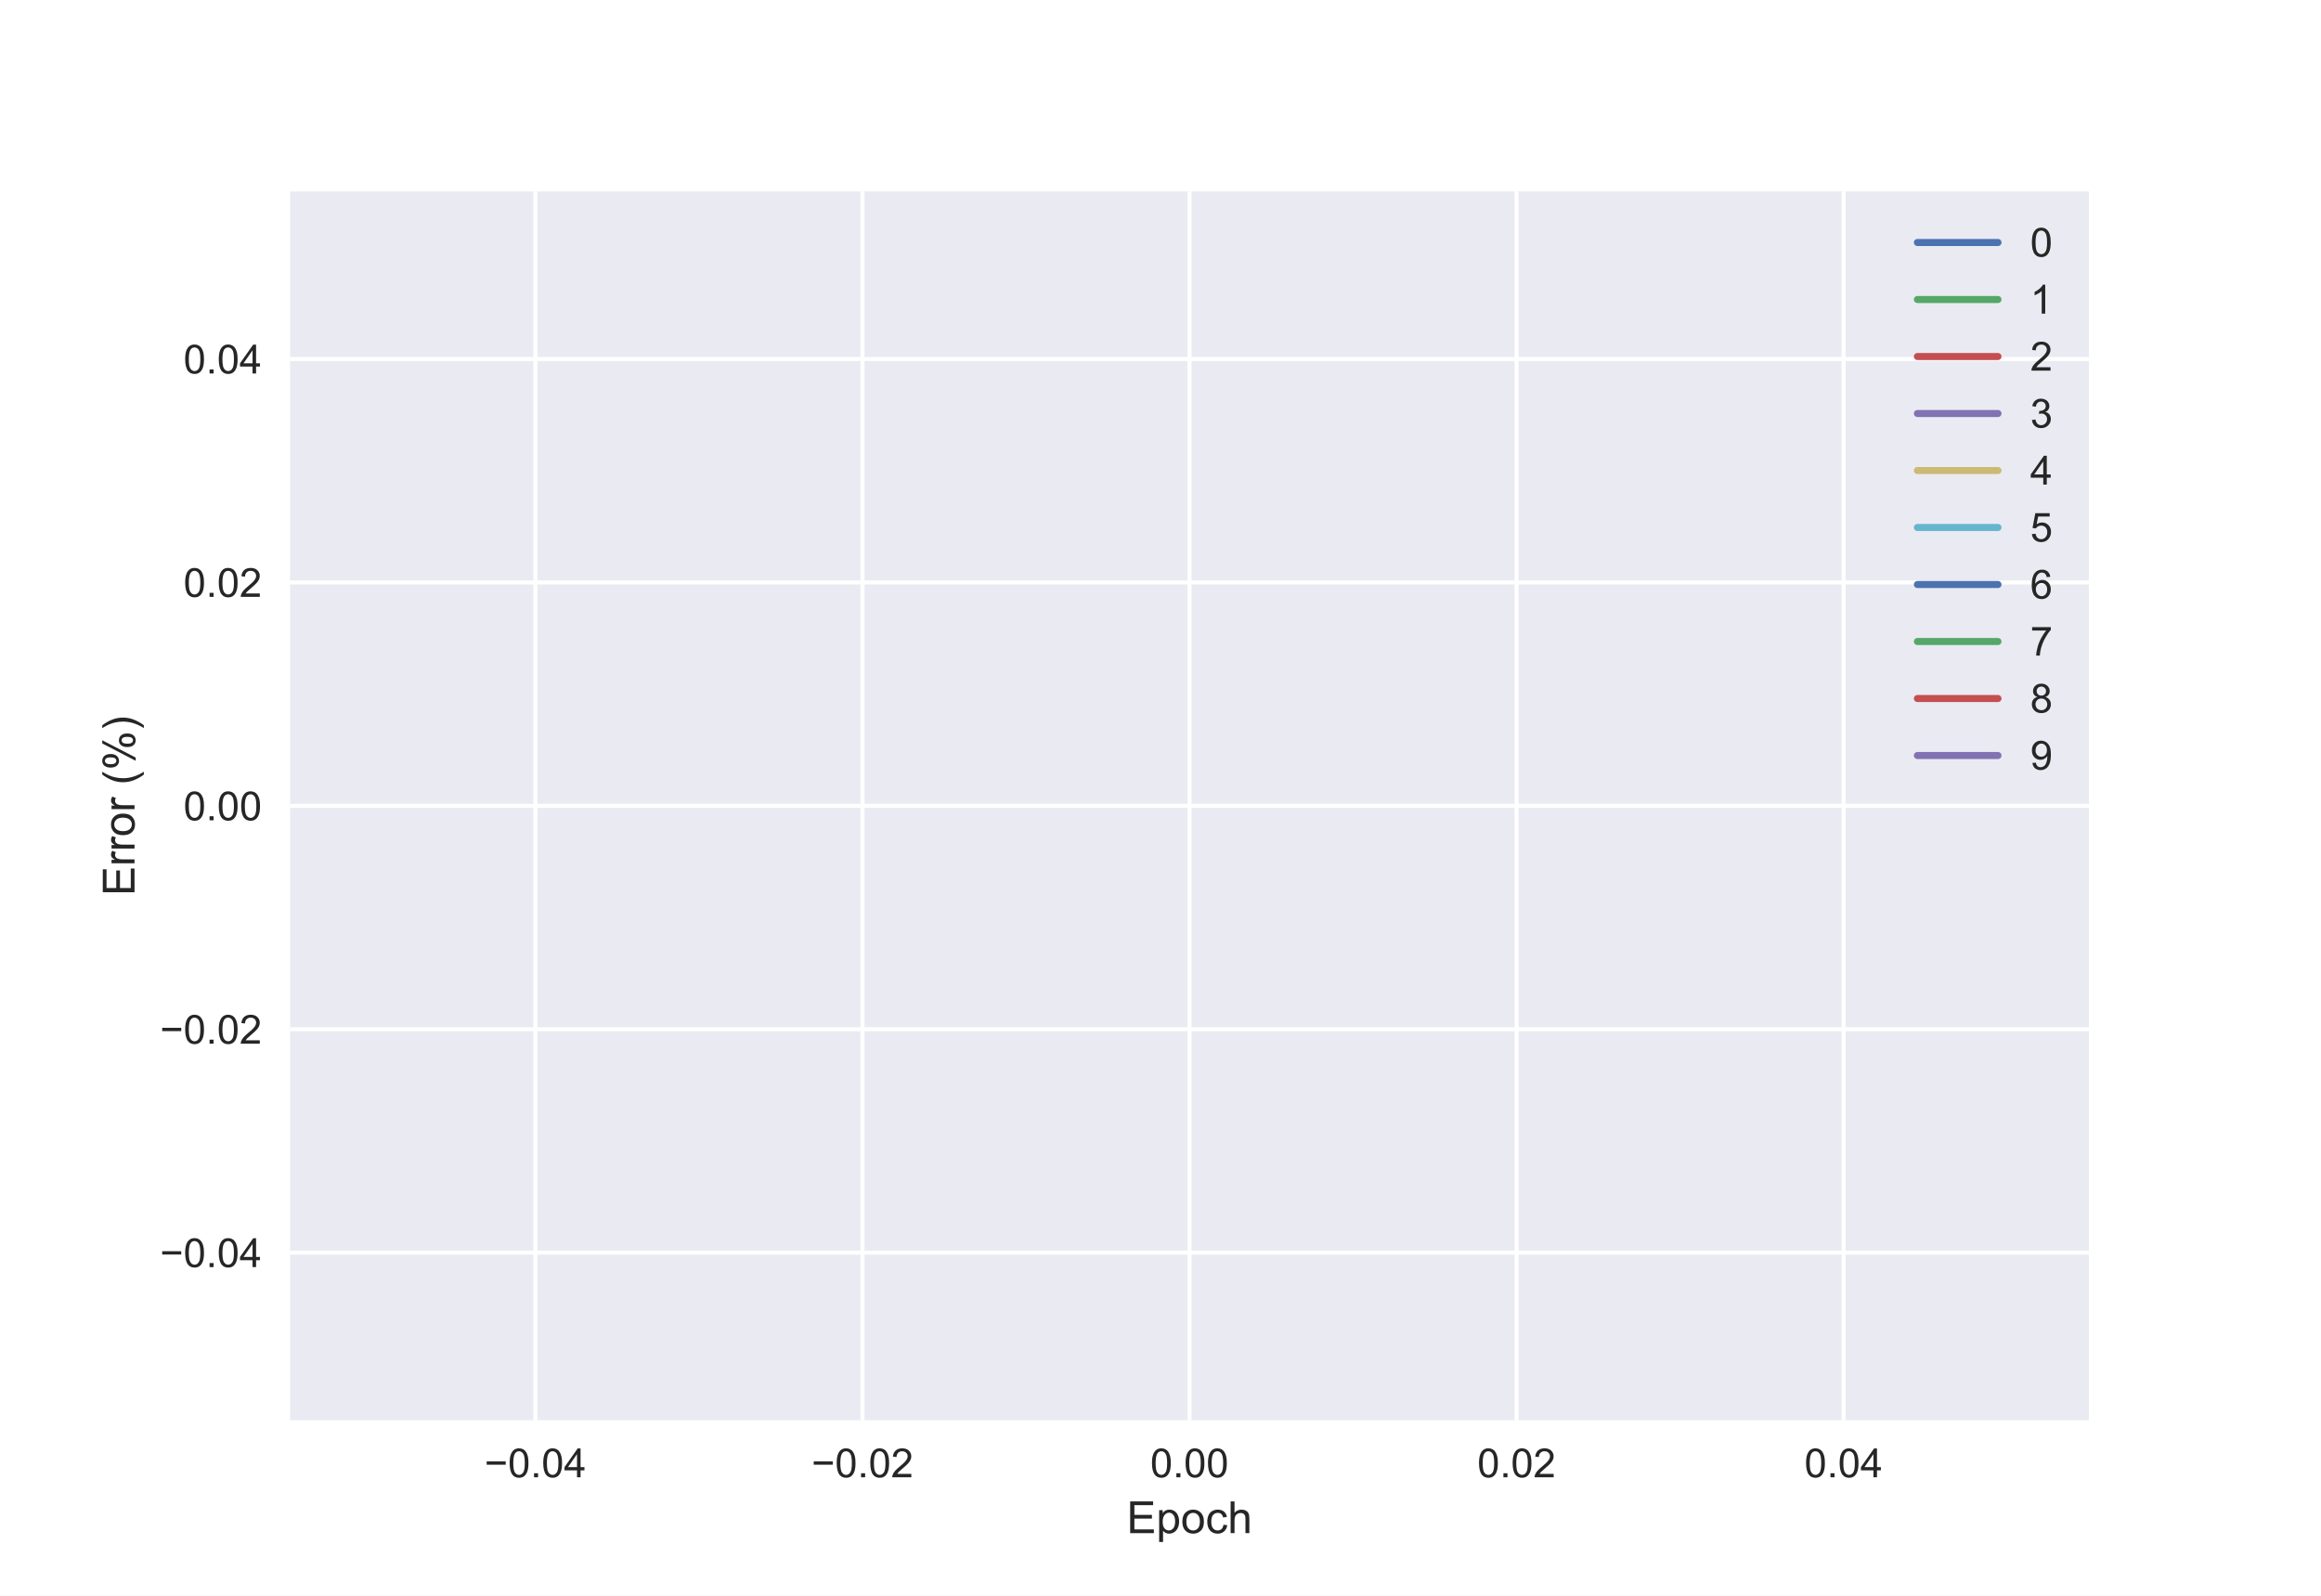
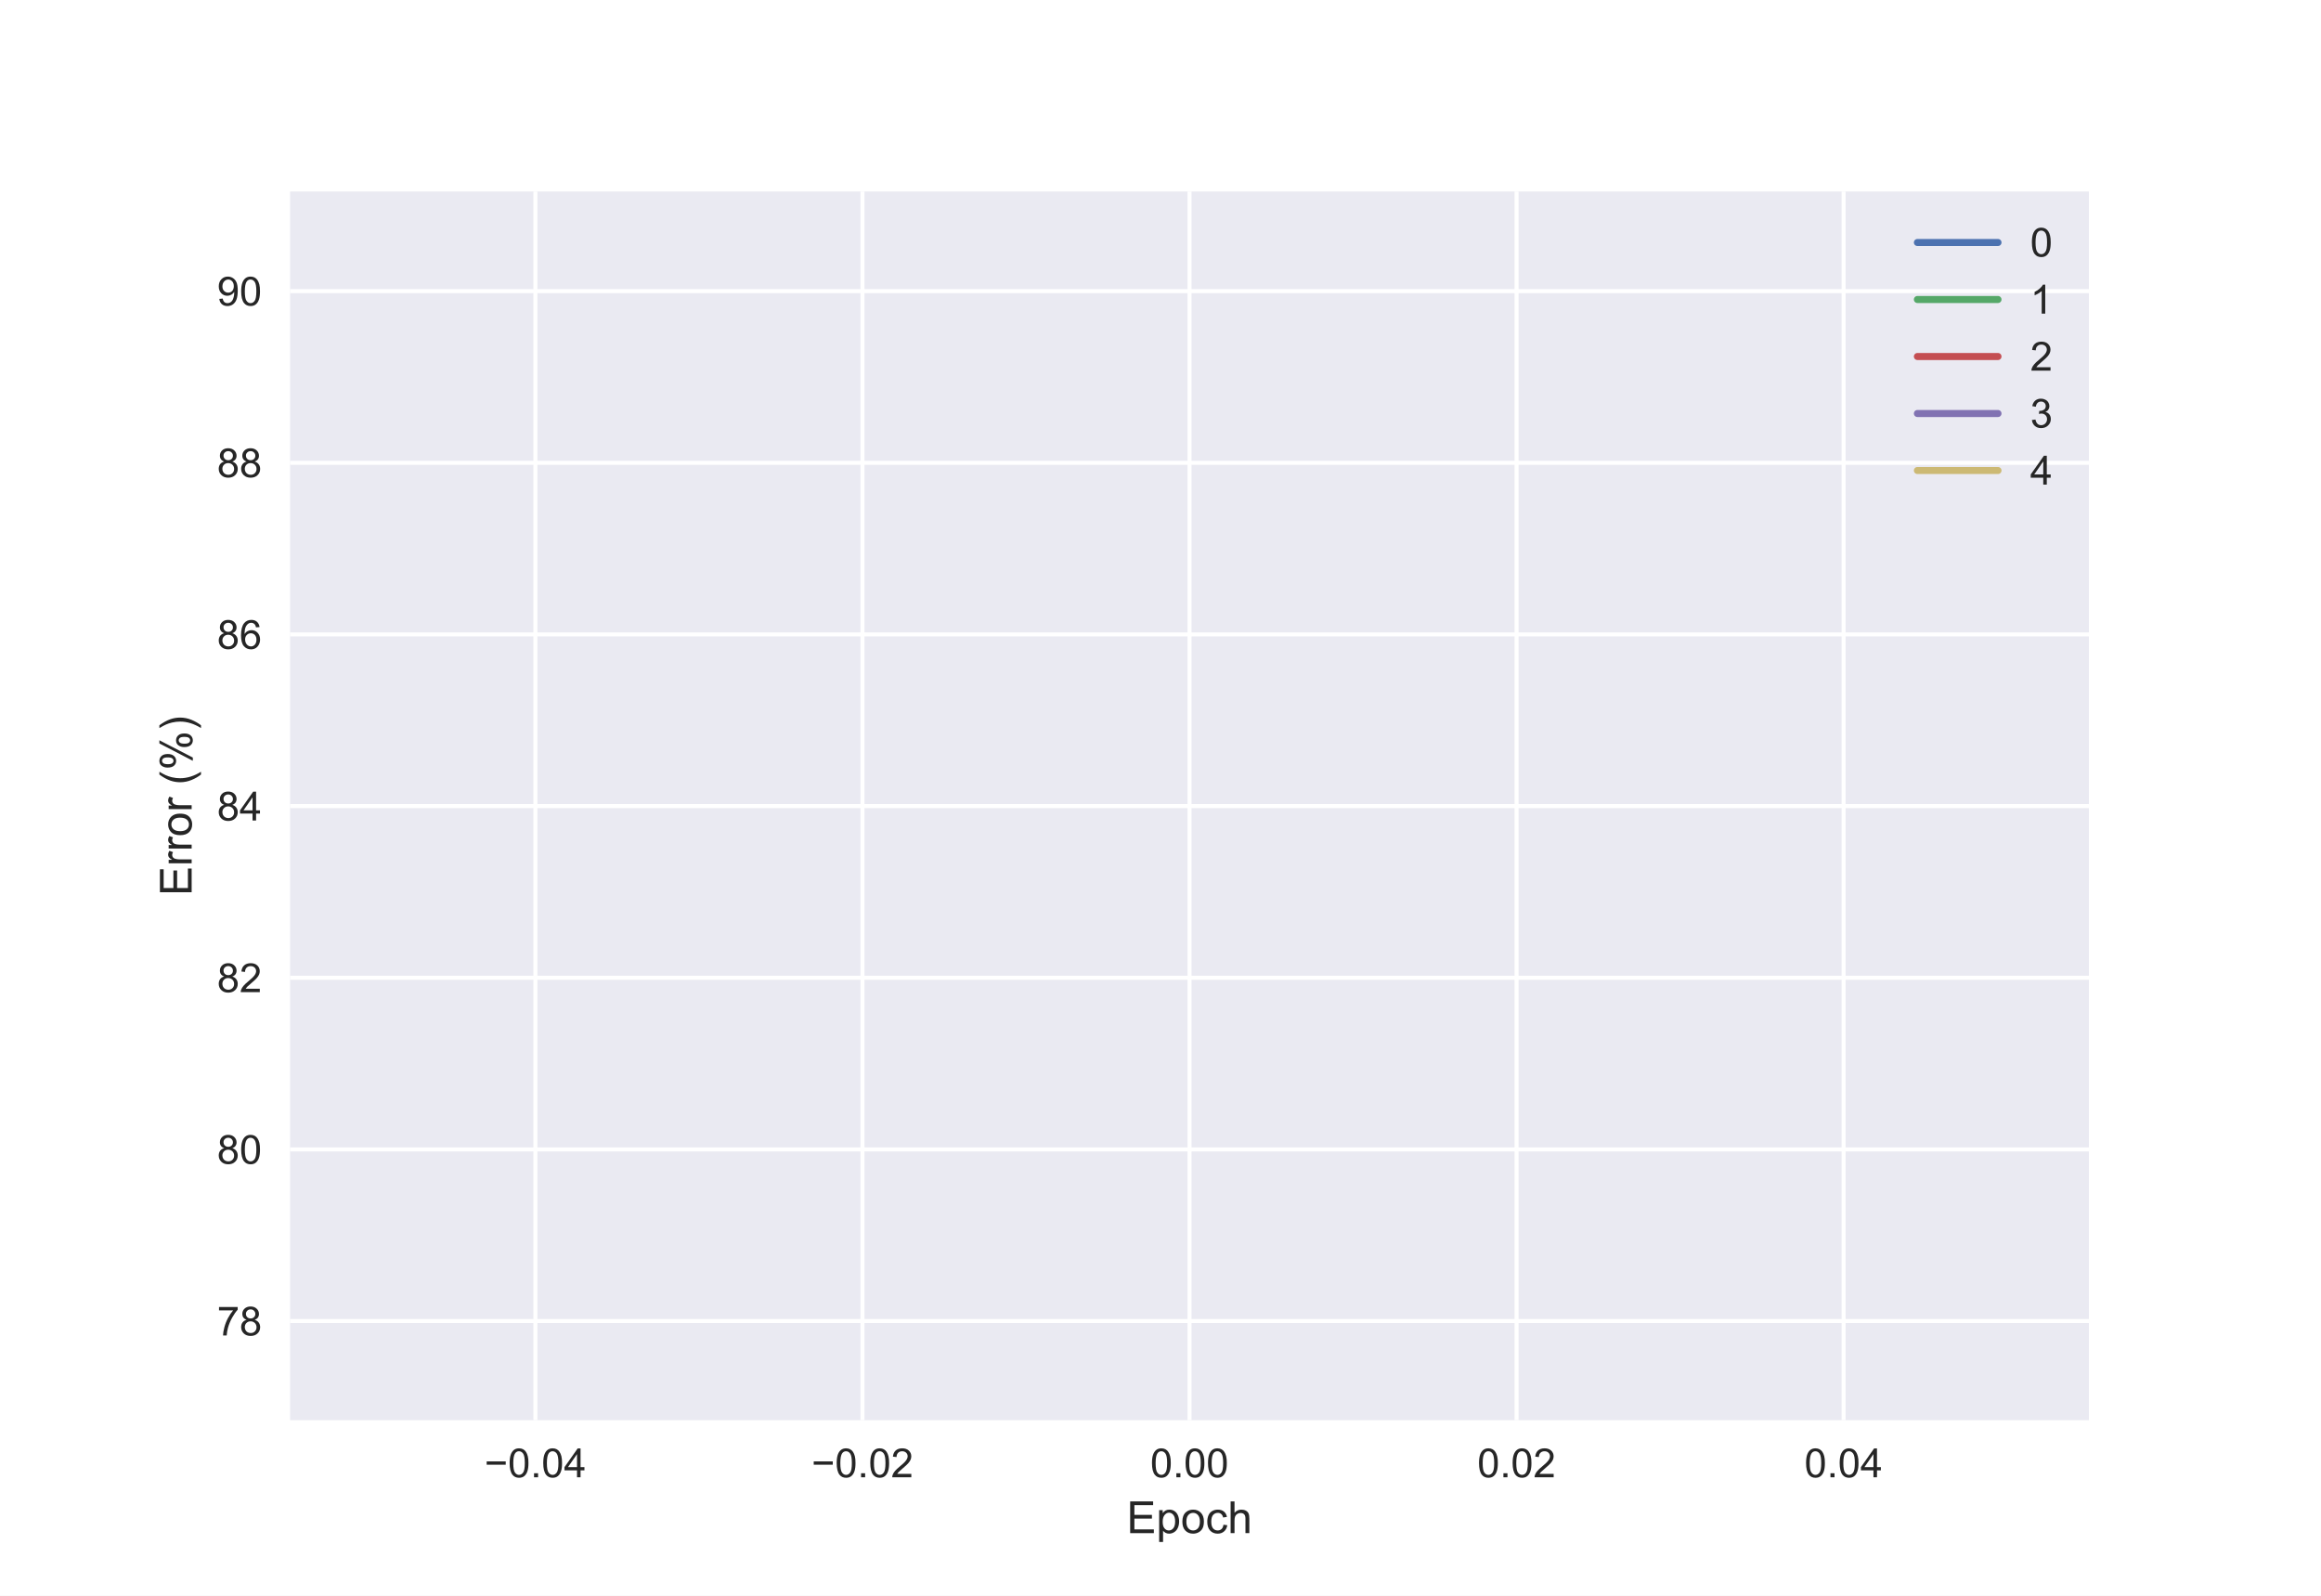
<svg xmlns="http://www.w3.org/2000/svg" xmlns:xlink="http://www.w3.org/1999/xlink" height="396pt" version="1.1" viewBox="0 0 576 396" width="576pt">
  <defs>
    <style type="text/css">
*{stroke-linecap:butt;stroke-linejoin:round;}
  </style>
  </defs>
  <g id="figure_1">
    <g id="patch_1">
      <path d="M 0 396  L 576 396  L 576 0  L 0 0  z " style="fill:#ffffff;" />
    </g>
    <g id="axes_1">
      <g id="patch_2">
        <path d="M 72 352.44  L 518.4 352.44  L 518.4 47.52  L 72 47.52  z " style="fill:#eaeaf2;" />
      </g>
      <g id="matplotlib.axis_1">
        <g id="xtick_1">
          <g id="line2d_1">
-             <path clip-path="url(#p868eb865ef)" d="M 132.873 352.44  L 132.873 47.52  " style="fill:none;stroke:#ffffff;stroke-linecap:round;" />
+             <path clip-path="url(#p94b3d8bff0)" d="M 132.873 352.44  L 132.873 47.52  " style="fill:none;stroke:#ffffff;stroke-linecap:round;" />
          </g>
          <g id="line2d_2" />
          <g id="text_1">
            <defs>
              <path d="M 52.828 31.203  L 5.562 31.203  L 5.562 39.406  L 52.828 39.406  z " id="ArialMT-8722" />
              <path d="M 4.156 35.297  Q 4.156 48 6.766 55.734  Q 9.375 63.484 14.516 67.672  Q 19.672 71.875 27.484 71.875  Q 33.25 71.875 37.594 69.547  Q 41.938 67.234 44.766 62.859  Q 47.609 58.5 49.219 52.219  Q 50.828 45.953 50.828 35.297  Q 50.828 22.703 48.234 14.969  Q 45.656 7.234 40.5 3  Q 35.359 -1.219 27.484 -1.219  Q 17.141 -1.219 11.234 6.203  Q 4.156 15.141 4.156 35.297  z M 13.188 35.297  Q 13.188 17.672 17.312 11.828  Q 21.438 6 27.484 6  Q 33.547 6 37.672 11.859  Q 41.797 17.719 41.797 35.297  Q 41.797 52.984 37.672 58.781  Q 33.547 64.594 27.391 64.594  Q 21.344 64.594 17.719 59.469  Q 13.188 52.938 13.188 35.297  z " id="ArialMT-48" />
              <path d="M 9.078 0  L 9.078 10.016  L 19.094 10.016  L 19.094 0  z " id="ArialMT-46" />
              <path d="M 32.328 0  L 32.328 17.141  L 1.266 17.141  L 1.266 25.203  L 33.938 71.578  L 41.109 71.578  L 41.109 25.203  L 50.781 25.203  L 50.781 17.141  L 41.109 17.141  L 41.109 0  z M 32.328 25.203  L 32.328 57.469  L 9.906 25.203  z " id="ArialMT-52" />
            </defs>
            <g style="fill:#262626;" transform="translate(120.2219 366.5978)scale(0.1 -0.1)">
              <use xlink:href="#ArialMT-8722" />
              <use x="58.398" xlink:href="#ArialMT-48" />
              <use x="114.014" xlink:href="#ArialMT-46" />
              <use x="141.797" xlink:href="#ArialMT-48" />
              <use x="197.412" xlink:href="#ArialMT-52" />
            </g>
          </g>
        </g>
        <g id="xtick_2">
          <g id="line2d_3">
-             <path clip-path="url(#p868eb865ef)" d="M 214.036 352.44  L 214.036 47.52  " style="fill:none;stroke:#ffffff;stroke-linecap:round;" />
+             <path clip-path="url(#p94b3d8bff0)" d="M 214.036 352.44  L 214.036 47.52  " style="fill:none;stroke:#ffffff;stroke-linecap:round;" />
          </g>
          <g id="line2d_4" />
          <g id="text_2">
            <defs>
              <path d="M 50.344 8.453  L 50.344 0  L 3.031 0  Q 2.938 3.172 4.047 6.109  Q 5.859 10.938 9.828 15.625  Q 13.812 20.312 21.344 26.469  Q 33.016 36.031 37.109 41.625  Q 41.219 47.219 41.219 52.203  Q 41.219 57.422 37.469 61  Q 33.734 64.594 27.734 64.594  Q 21.391 64.594 17.578 60.781  Q 13.766 56.984 13.719 50.25  L 4.688 51.172  Q 5.609 61.281 11.656 66.578  Q 17.719 71.875 27.938 71.875  Q 38.234 71.875 44.234 66.156  Q 50.25 60.453 50.25 52  Q 50.25 47.703 48.484 43.547  Q 46.734 39.406 42.656 34.812  Q 38.578 30.219 29.109 22.219  Q 21.188 15.578 18.938 13.203  Q 16.703 10.844 15.234 8.453  z " id="ArialMT-50" />
            </defs>
            <g style="fill:#262626;" transform="translate(201.3856 366.5978)scale(0.1 -0.1)">
              <use xlink:href="#ArialMT-8722" />
              <use x="58.398" xlink:href="#ArialMT-48" />
              <use x="114.014" xlink:href="#ArialMT-46" />
              <use x="141.797" xlink:href="#ArialMT-48" />
              <use x="197.412" xlink:href="#ArialMT-50" />
            </g>
          </g>
        </g>
        <g id="xtick_3">
          <g id="line2d_5">
-             <path clip-path="url(#p868eb865ef)" d="M 295.2 352.44  L 295.2 47.52  " style="fill:none;stroke:#ffffff;stroke-linecap:round;" />
+             <path clip-path="url(#p94b3d8bff0)" d="M 295.2 352.44  L 295.2 47.52  " style="fill:none;stroke:#ffffff;stroke-linecap:round;" />
          </g>
          <g id="line2d_6" />
          <g id="text_3">
            <g style="fill:#262626;" transform="translate(285.4695 366.5978)scale(0.1 -0.1)">
              <use xlink:href="#ArialMT-48" />
              <use x="55.615" xlink:href="#ArialMT-46" />
              <use x="83.398" xlink:href="#ArialMT-48" />
              <use x="139.014" xlink:href="#ArialMT-48" />
            </g>
          </g>
        </g>
        <g id="xtick_4">
          <g id="line2d_7">
-             <path clip-path="url(#p868eb865ef)" d="M 376.364 352.44  L 376.364 47.52  " style="fill:none;stroke:#ffffff;stroke-linecap:round;" />
+             <path clip-path="url(#p94b3d8bff0)" d="M 376.364 352.44  L 376.364 47.52  " style="fill:none;stroke:#ffffff;stroke-linecap:round;" />
          </g>
          <g id="line2d_8" />
          <g id="text_4">
            <g style="fill:#262626;" transform="translate(366.6332 366.5978)scale(0.1 -0.1)">
              <use xlink:href="#ArialMT-48" />
              <use x="55.615" xlink:href="#ArialMT-46" />
              <use x="83.398" xlink:href="#ArialMT-48" />
              <use x="139.014" xlink:href="#ArialMT-50" />
            </g>
          </g>
        </g>
        <g id="xtick_5">
          <g id="line2d_9">
-             <path clip-path="url(#p868eb865ef)" d="M 457.527 352.44  L 457.527 47.52  " style="fill:none;stroke:#ffffff;stroke-linecap:round;" />
+             <path clip-path="url(#p94b3d8bff0)" d="M 457.527 352.44  L 457.527 47.52  " style="fill:none;stroke:#ffffff;stroke-linecap:round;" />
          </g>
          <g id="line2d_10" />
          <g id="text_5">
            <g style="fill:#262626;" transform="translate(447.7968 366.5978)scale(0.1 -0.1)">
              <use xlink:href="#ArialMT-48" />
              <use x="55.615" xlink:href="#ArialMT-46" />
              <use x="83.398" xlink:href="#ArialMT-48" />
              <use x="139.014" xlink:href="#ArialMT-52" />
            </g>
          </g>
        </g>
        <g id="text_6">
          <defs>
            <path d="M 7.906 0  L 7.906 71.578  L 59.672 71.578  L 59.672 63.141  L 17.391 63.141  L 17.391 41.219  L 56.984 41.219  L 56.984 32.812  L 17.391 32.812  L 17.391 8.453  L 61.328 8.453  L 61.328 0  z " id="ArialMT-69" />
            <path d="M 6.594 -19.875  L 6.594 51.859  L 14.594 51.859  L 14.594 45.125  Q 17.438 49.078 21 51.047  Q 24.562 53.031 29.641 53.031  Q 36.281 53.031 41.359 49.609  Q 46.438 46.188 49.016 39.953  Q 51.609 33.734 51.609 26.312  Q 51.609 18.359 48.75 11.984  Q 45.906 5.609 40.453 2.219  Q 35.016 -1.172 29 -1.172  Q 24.609 -1.172 21.109 0.688  Q 17.625 2.547 15.375 5.375  L 15.375 -19.875  z M 14.547 25.641  Q 14.547 15.625 18.594 10.844  Q 22.656 6.062 28.422 6.062  Q 34.281 6.062 38.453 11.016  Q 42.625 15.969 42.625 26.375  Q 42.625 36.281 38.547 41.203  Q 34.469 46.141 28.812 46.141  Q 23.188 46.141 18.859 40.891  Q 14.547 35.641 14.547 25.641  z " id="ArialMT-112" />
            <path d="M 3.328 25.922  Q 3.328 40.328 11.328 47.266  Q 18.016 53.031 27.641 53.031  Q 38.328 53.031 45.109 46.016  Q 51.906 39.016 51.906 26.656  Q 51.906 16.656 48.906 10.906  Q 45.906 5.172 40.156 2  Q 34.422 -1.172 27.641 -1.172  Q 16.75 -1.172 10.031 5.812  Q 3.328 12.797 3.328 25.922  z M 12.359 25.922  Q 12.359 15.969 16.703 11.016  Q 21.047 6.062 27.641 6.062  Q 34.188 6.062 38.531 11.031  Q 42.875 16.016 42.875 26.219  Q 42.875 35.844 38.5 40.797  Q 34.125 45.75 27.641 45.75  Q 21.047 45.75 16.703 40.812  Q 12.359 35.891 12.359 25.922  z " id="ArialMT-111" />
            <path d="M 40.438 19  L 49.078 17.875  Q 47.656 8.938 41.812 3.875  Q 35.984 -1.172 27.484 -1.172  Q 16.844 -1.172 10.375 5.781  Q 3.906 12.75 3.906 25.734  Q 3.906 34.125 6.688 40.422  Q 9.469 46.734 15.156 49.875  Q 20.844 53.031 27.547 53.031  Q 35.984 53.031 41.359 48.75  Q 46.734 44.484 48.25 36.625  L 39.703 35.297  Q 38.484 40.531 35.375 43.156  Q 32.281 45.797 27.875 45.797  Q 21.234 45.797 17.078 41.031  Q 12.938 36.281 12.938 25.984  Q 12.938 15.531 16.938 10.797  Q 20.953 6.062 27.391 6.062  Q 32.562 6.062 36.031 9.234  Q 39.5 12.406 40.438 19  z " id="ArialMT-99" />
            <path d="M 6.594 0  L 6.594 71.578  L 15.375 71.578  L 15.375 45.906  Q 21.531 53.031 30.906 53.031  Q 36.672 53.031 40.922 50.75  Q 45.172 48.484 47 44.484  Q 48.828 40.484 48.828 32.859  L 48.828 0  L 40.047 0  L 40.047 32.859  Q 40.047 39.453 37.188 42.453  Q 34.328 45.453 29.109 45.453  Q 25.203 45.453 21.75 43.422  Q 18.312 41.406 16.844 37.938  Q 15.375 34.469 15.375 28.375  L 15.375 0  z " id="ArialMT-104" />
          </defs>
          <g style="fill:#262626;" transform="translate(279.6058 380.4589)scale(0.11 -0.11)">
            <use xlink:href="#ArialMT-69" />
            <use x="66.699" xlink:href="#ArialMT-112" />
            <use x="122.314" xlink:href="#ArialMT-111" />
            <use x="177.93" xlink:href="#ArialMT-99" />
            <use x="227.93" xlink:href="#ArialMT-104" />
          </g>
        </g>
      </g>
      <g id="matplotlib.axis_2">
        <g id="ytick_1">
          <g id="line2d_11">
-             <path clip-path="url(#p868eb865ef)" d="M 72 310.86  L 518.4 310.86  " style="fill:none;stroke:#ffffff;stroke-linecap:round;" />
+             <path clip-path="url(#p94b3d8bff0)" d="M 72 327.823  L 518.4 327.823  " style="fill:none;stroke:#ffffff;stroke-linecap:round;" />
          </g>
          <g id="line2d_12" />
          <g id="text_7">
-             <g style="fill:#262626;" transform="translate(39.69844 314.4389)scale(0.1 -0.1)">
-               <use xlink:href="#ArialMT-8722" />
-               <use x="58.398" xlink:href="#ArialMT-48" />
-               <use x="114.014" xlink:href="#ArialMT-46" />
-               <use x="141.797" xlink:href="#ArialMT-48" />
-               <use x="197.412" xlink:href="#ArialMT-52" />
+             <defs>
+               <path d="M 4.734 62.203  L 4.734 70.656  L 51.078 70.656  L 51.078 63.812  Q 44.234 56.547 37.516 44.484  Q 30.812 32.422 27.156 19.672  Q 24.516 10.688 23.781 0  L 14.75 0  Q 14.891 8.453 18.062 20.406  Q 21.234 32.375 27.172 43.484  Q 33.109 54.594 39.797 62.203  z " id="ArialMT-55" />
+               <path d="M 17.672 38.812  Q 12.203 40.828 9.562 44.531  Q 6.938 48.25 6.938 53.422  Q 6.938 61.234 12.547 66.547  Q 18.172 71.875 27.484 71.875  Q 36.859 71.875 42.578 66.422  Q 48.297 60.984 48.297 53.172  Q 48.297 48.188 45.672 44.5  Q 43.062 40.828 37.75 38.812  Q 44.344 36.672 47.781 31.875  Q 51.219 27.094 51.219 20.453  Q 51.219 11.281 44.719 5.031  Q 38.234 -1.219 27.641 -1.219  Q 17.047 -1.219 10.547 5.047  Q 4.047 11.328 4.047 20.703  Q 4.047 27.688 7.594 32.391  Q 11.141 37.109 17.672 38.812  z M 15.922 53.719  Q 15.922 48.641 19.188 45.406  Q 22.469 42.188 27.688 42.188  Q 32.766 42.188 36.016 45.375  Q 39.266 48.578 39.266 53.219  Q 39.266 58.062 35.906 61.359  Q 32.562 64.656 27.594 64.656  Q 22.562 64.656 19.234 61.422  Q 15.922 58.203 15.922 53.719  z M 13.094 20.656  Q 13.094 16.891 14.875 13.375  Q 16.656 9.859 20.172 7.922  Q 23.688 6 27.734 6  Q 34.031 6 38.125 10.047  Q 42.234 14.109 42.234 20.359  Q 42.234 26.703 38.016 30.859  Q 33.797 35.016 27.438 35.016  Q 21.234 35.016 17.156 30.906  Q 13.094 26.812 13.094 20.656  z " id="ArialMT-56" />
+             </defs>
+             <g style="fill:#262626;" transform="translate(53.87812 331.4015)scale(0.1 -0.1)">
+               <use xlink:href="#ArialMT-55" />
+               <use x="55.615" xlink:href="#ArialMT-56" />
            </g>
          </g>
        </g>
        <g id="ytick_2">
          <g id="line2d_13">
-             <path clip-path="url(#p868eb865ef)" d="M 72 255.42  L 518.4 255.42  " style="fill:none;stroke:#ffffff;stroke-linecap:round;" />
+             <path clip-path="url(#p94b3d8bff0)" d="M 72 285.227  L 518.4 285.227  " style="fill:none;stroke:#ffffff;stroke-linecap:round;" />
          </g>
          <g id="line2d_14" />
          <g id="text_8">
-             <g style="fill:#262626;" transform="translate(39.69844 258.9989)scale(0.1 -0.1)">
-               <use xlink:href="#ArialMT-8722" />
-               <use x="58.398" xlink:href="#ArialMT-48" />
-               <use x="114.014" xlink:href="#ArialMT-46" />
-               <use x="141.797" xlink:href="#ArialMT-48" />
-               <use x="197.412" xlink:href="#ArialMT-50" />
+             <g style="fill:#262626;" transform="translate(53.87812 288.8054)scale(0.1 -0.1)">
+               <use xlink:href="#ArialMT-56" />
+               <use x="55.615" xlink:href="#ArialMT-48" />
            </g>
          </g>
        </g>
        <g id="ytick_3">
          <g id="line2d_15">
-             <path clip-path="url(#p868eb865ef)" d="M 72 199.98  L 518.4 199.98  " style="fill:none;stroke:#ffffff;stroke-linecap:round;" />
+             <path clip-path="url(#p94b3d8bff0)" d="M 72 242.63  L 518.4 242.63  " style="fill:none;stroke:#ffffff;stroke-linecap:round;" />
          </g>
          <g id="line2d_16" />
          <g id="text_9">
-             <g style="fill:#262626;" transform="translate(45.53906 203.5589)scale(0.1 -0.1)">
-               <use xlink:href="#ArialMT-48" />
-               <use x="55.615" xlink:href="#ArialMT-46" />
-               <use x="83.398" xlink:href="#ArialMT-48" />
-               <use x="139.014" xlink:href="#ArialMT-48" />
+             <g style="fill:#262626;" transform="translate(53.87812 246.2094)scale(0.1 -0.1)">
+               <use xlink:href="#ArialMT-56" />
+               <use x="55.615" xlink:href="#ArialMT-50" />
            </g>
          </g>
        </g>
        <g id="ytick_4">
          <g id="line2d_17">
-             <path clip-path="url(#p868eb865ef)" d="M 72 144.54  L 518.4 144.54  " style="fill:none;stroke:#ffffff;stroke-linecap:round;" />
+             <path clip-path="url(#p94b3d8bff0)" d="M 72 200.034  L 518.4 200.034  " style="fill:none;stroke:#ffffff;stroke-linecap:round;" />
          </g>
          <g id="line2d_18" />
          <g id="text_10">
-             <g style="fill:#262626;" transform="translate(45.53906 148.1189)scale(0.1 -0.1)">
-               <use xlink:href="#ArialMT-48" />
-               <use x="55.615" xlink:href="#ArialMT-46" />
-               <use x="83.398" xlink:href="#ArialMT-48" />
-               <use x="139.014" xlink:href="#ArialMT-50" />
+             <g style="fill:#262626;" transform="translate(53.87812 203.6133)scale(0.1 -0.1)">
+               <use xlink:href="#ArialMT-56" />
+               <use x="55.615" xlink:href="#ArialMT-52" />
            </g>
          </g>
        </g>
        <g id="ytick_5">
          <g id="line2d_19">
-             <path clip-path="url(#p868eb865ef)" d="M 72 89.1  L 518.4 89.1  " style="fill:none;stroke:#ffffff;stroke-linecap:round;" />
+             <path clip-path="url(#p94b3d8bff0)" d="M 72 157.438  L 518.4 157.438  " style="fill:none;stroke:#ffffff;stroke-linecap:round;" />
          </g>
          <g id="line2d_20" />
          <g id="text_11">
-             <g style="fill:#262626;" transform="translate(45.53906 92.67891)scale(0.1 -0.1)">
-               <use xlink:href="#ArialMT-48" />
-               <use x="55.615" xlink:href="#ArialMT-46" />
-               <use x="83.398" xlink:href="#ArialMT-48" />
-               <use x="139.014" xlink:href="#ArialMT-52" />
-             </g>
-           </g>
-         </g>
-         <g id="text_12">
+             <defs>
+               <path d="M 49.75 54.047  L 41.016 53.375  Q 39.844 58.547 37.703 60.891  Q 34.125 64.656 28.906 64.656  Q 24.703 64.656 21.531 62.312  Q 17.391 59.281 14.984 53.469  Q 12.594 47.656 12.5 36.922  Q 15.672 41.75 20.266 44.094  Q 24.859 46.438 29.891 46.438  Q 38.672 46.438 44.844 39.969  Q 51.031 33.5 51.031 23.25  Q 51.031 16.5 48.125 10.719  Q 45.219 4.938 40.141 1.859  Q 35.062 -1.219 28.609 -1.219  Q 17.625 -1.219 10.688 6.859  Q 3.766 14.938 3.766 33.5  Q 3.766 54.25 11.422 63.672  Q 18.109 71.875 29.438 71.875  Q 37.891 71.875 43.281 67.141  Q 48.688 62.406 49.75 54.047  z M 13.875 23.188  Q 13.875 18.656 15.797 14.5  Q 17.719 10.359 21.188 8.172  Q 24.656 6 28.469 6  Q 34.031 6 38.031 10.484  Q 42.047 14.984 42.047 22.703  Q 42.047 30.125 38.078 34.391  Q 34.125 38.672 28.125 38.672  Q 22.172 38.672 18.016 34.391  Q 13.875 30.125 13.875 23.188  z " id="ArialMT-54" />
+             </defs>
+             <g style="fill:#262626;" transform="translate(53.87812 161.0173)scale(0.1 -0.1)">
+               <use xlink:href="#ArialMT-56" />
+               <use x="55.615" xlink:href="#ArialMT-54" />
+             </g>
+           </g>
+         </g>
+         <g id="ytick_6">
+           <g id="line2d_21">
+             <path clip-path="url(#p94b3d8bff0)" d="M 72 114.842  L 518.4 114.842  " style="fill:none;stroke:#ffffff;stroke-linecap:round;" />
+           </g>
+           <g id="line2d_22" />
+           <g id="text_12">
+             <g style="fill:#262626;" transform="translate(53.87812 118.4213)scale(0.1 -0.1)">
+               <use xlink:href="#ArialMT-56" />
+               <use x="55.615" xlink:href="#ArialMT-56" />
+             </g>
+           </g>
+         </g>
+         <g id="ytick_7">
+           <g id="line2d_23">
+             <path clip-path="url(#p94b3d8bff0)" d="M 72 72.246  L 518.4 72.246  " style="fill:none;stroke:#ffffff;stroke-linecap:round;" />
+           </g>
+           <g id="line2d_24" />
+           <g id="text_13">
+             <defs>
+               <path d="M 5.469 16.547  L 13.922 17.328  Q 14.984 11.375 18.016 8.688  Q 21.047 6 25.781 6  Q 29.828 6 32.875 7.859  Q 35.938 9.719 37.891 12.812  Q 39.844 15.922 41.156 21.188  Q 42.484 26.469 42.484 31.938  Q 42.484 32.516 42.438 33.688  Q 39.797 29.5 35.234 26.875  Q 30.672 24.266 25.344 24.266  Q 16.453 24.266 10.297 30.703  Q 4.156 37.156 4.156 47.703  Q 4.156 58.594 10.578 65.234  Q 17 71.875 26.656 71.875  Q 33.641 71.875 39.422 68.109  Q 45.219 64.359 48.219 57.391  Q 51.219 50.438 51.219 37.25  Q 51.219 23.531 48.234 15.406  Q 45.266 7.281 39.375 3.031  Q 33.5 -1.219 25.594 -1.219  Q 17.188 -1.219 11.859 3.438  Q 6.547 8.109 5.469 16.547  z M 41.453 48.141  Q 41.453 55.719 37.422 60.156  Q 33.406 64.594 27.734 64.594  Q 21.875 64.594 17.531 59.812  Q 13.188 55.031 13.188 47.406  Q 13.188 40.578 17.312 36.297  Q 21.438 32.031 27.484 32.031  Q 33.594 32.031 37.516 36.297  Q 41.453 40.578 41.453 48.141  z " id="ArialMT-57" />
+             </defs>
+             <g style="fill:#262626;" transform="translate(53.87812 75.82524)scale(0.1 -0.1)">
+               <use xlink:href="#ArialMT-57" />
+               <use x="55.615" xlink:href="#ArialMT-48" />
+             </g>
+           </g>
+         </g>
+         <g id="text_14">
          <defs>
            <path d="M 6.5 0  L 6.5 51.859  L 14.406 51.859  L 14.406 44  Q 17.438 49.516 20 51.266  Q 22.562 53.031 25.641 53.031  Q 30.078 53.031 34.672 50.203  L 31.641 42.047  Q 28.422 43.953 25.203 43.953  Q 22.312 43.953 20.016 42.219  Q 17.719 40.484 16.75 37.406  Q 15.281 32.719 15.281 27.156  L 15.281 0  z " id="ArialMT-114" />
            <path id="ArialMT-32" />
            <path d="M 23.391 -21.047  Q 16.109 -11.859 11.078 0.438  Q 6.062 12.75 6.062 25.922  Q 6.062 37.547 9.812 48.188  Q 14.203 60.547 23.391 72.797  L 29.688 72.797  Q 23.781 62.641 21.875 58.297  Q 18.891 51.562 17.188 44.234  Q 15.094 35.109 15.094 25.875  Q 15.094 2.391 29.688 -21.047  z " id="ArialMT-40" />
            <path d="M 5.812 54.391  Q 5.812 62.062 9.672 67.422  Q 13.531 72.797 20.844 72.797  Q 27.594 72.797 32 67.984  Q 36.422 63.188 36.422 53.859  Q 36.422 44.781 31.953 39.875  Q 27.484 34.969 20.953 34.969  Q 14.453 34.969 10.125 39.797  Q 5.812 44.625 5.812 54.391  z M 21.094 66.75  Q 17.828 66.75 15.656 63.906  Q 13.484 61.078 13.484 53.516  Q 13.484 46.625 15.672 43.812  Q 17.875 41.016 21.094 41.016  Q 24.422 41.016 26.594 43.844  Q 28.766 46.688 28.766 54.203  Q 28.766 61.141 26.562 63.938  Q 24.359 66.75 21.094 66.75  z M 21.141 -2.641  L 60.297 72.797  L 67.438 72.797  L 28.422 -2.641  z M 52.094 16.797  Q 52.094 24.516 55.953 29.859  Q 59.812 35.203 67.188 35.203  Q 73.922 35.203 78.344 30.391  Q 82.766 25.594 82.766 16.266  Q 82.766 7.172 78.297 2.266  Q 73.828 -2.641 67.234 -2.641  Q 60.75 -2.641 56.422 2.219  Q 52.094 7.078 52.094 16.797  z M 67.438 29.156  Q 64.109 29.156 61.938 26.312  Q 59.766 23.484 59.766 15.922  Q 59.766 9.078 61.953 6.25  Q 64.156 3.422 67.391 3.422  Q 70.75 3.422 72.922 6.25  Q 75.094 9.078 75.094 16.609  Q 75.094 23.531 72.891 26.344  Q 70.703 29.156 67.438 29.156  z " id="ArialMT-37" />
            <path d="M 12.359 -21.047  L 6.062 -21.047  Q 20.656 2.391 20.656 25.875  Q 20.656 35.062 18.562 44.094  Q 16.891 51.422 13.922 58.156  Q 12.016 62.547 6.062 72.797  L 12.359 72.797  Q 21.531 60.547 25.922 48.188  Q 29.688 37.547 29.688 25.922  Q 29.688 12.75 24.625 0.438  Q 19.578 -11.859 12.359 -21.047  z " id="ArialMT-41" />
          </defs>
-           <g style="fill:#262626;" transform="translate(33.38328 222.2825)rotate(-90)scale(0.11 -0.11)">
+           <g style="fill:#262626;" transform="translate(47.56297 222.2825)rotate(-90)scale(0.11 -0.11)">
            <use xlink:href="#ArialMT-69" />
            <use x="66.699" xlink:href="#ArialMT-114" />
            <use x="100" xlink:href="#ArialMT-114" />
            <use x="133.301" xlink:href="#ArialMT-111" />
            <use x="188.916" xlink:href="#ArialMT-114" />
            <use x="222.217" xlink:href="#ArialMT-32" />
            <use x="250" xlink:href="#ArialMT-40" />
            <use x="283.301" xlink:href="#ArialMT-37" />
            <use x="372.217" xlink:href="#ArialMT-41" />
          </g>
        </g>
      </g>
-       <g id="line2d_21" />
-       <g id="line2d_22" />
-       <g id="line2d_23" />
-       <g id="line2d_24" />
-       <g id="line2d_25" />
-       <g id="line2d_26" />
-       <g id="line2d_27" />
-       <g id="line2d_28" />
-       <g id="line2d_29" />
-       <g id="line2d_30" />
+       <g id="line2d_25">
+         <path clip-path="url(#p94b3d8bff0)" d="M 295.2 61.38  " style="fill:none;stroke:#4c72b0;stroke-linecap:round;stroke-width:1.75;" />
+       </g>
+       <g id="line2d_26">
+         <path clip-path="url(#p94b3d8bff0)" d="M 295.2 86.32  " style="fill:none;stroke:#55a868;stroke-linecap:round;stroke-width:1.75;" />
+       </g>
+       <g id="line2d_27">
+         <path clip-path="url(#p94b3d8bff0)" d="M 295.2 146.129  " style="fill:none;stroke:#c44e52;stroke-linecap:round;stroke-width:1.75;" />
+       </g>
+       <g id="line2d_28">
+         <path clip-path="url(#p94b3d8bff0)" d="M 295.2 72.246  " style="fill:none;stroke:#8172b2;stroke-linecap:round;stroke-width:1.75;" />
+       </g>
+       <g id="line2d_29">
+         <path clip-path="url(#p94b3d8bff0)" d="M 295.2 338.58  " style="fill:none;stroke:#ccb974;stroke-linecap:round;stroke-width:1.75;" />
+       </g>
      <g id="patch_3">
        <path d="M 72 352.44  L 72 47.52  " style="fill:none;" />
      </g>
      <g id="patch_4">
        <path d="M 518.4 352.44  L 518.4 47.52  " style="fill:none;" />
      </g>
      <g id="patch_5">
        <path d="M 72 352.44  L 518.4 352.44  " style="fill:none;" />
      </g>
      <g id="patch_6">
        <path d="M 72 47.52  L 518.4 47.52  " style="fill:none;" />
      </g>
      <g id="legend_1">
-         <g id="line2d_31">
+         <g id="line2d_30">
          <path d="M 475.839 60.178  L 495.839 60.178  " style="fill:none;stroke:#4c72b0;stroke-linecap:round;stroke-width:1.75;" />
        </g>
-         <g id="line2d_32" />
-         <g id="text_13">
+         <g id="line2d_31" />
+         <g id="text_15">
          <g style="fill:#262626;" transform="translate(503.8391 63.67781)scale(0.1 -0.1)">
            <use xlink:href="#ArialMT-48" />
          </g>
        </g>
-         <g id="line2d_33">
+         <g id="line2d_32">
          <path d="M 475.839 74.323  L 495.839 74.323  " style="fill:none;stroke:#55a868;stroke-linecap:round;stroke-width:1.75;" />
        </g>
-         <g id="line2d_34" />
-         <g id="text_14">
+         <g id="line2d_33" />
+         <g id="text_16">
          <defs>
            <path d="M 37.25 0  L 28.469 0  L 28.469 56  Q 25.297 52.984 20.141 49.953  Q 14.984 46.922 10.891 45.406  L 10.891 53.906  Q 18.266 57.375 23.781 62.297  Q 29.297 67.234 31.594 71.875  L 37.25 71.875  z " id="ArialMT-49" />
          </defs>
          <g style="fill:#262626;" transform="translate(503.8391 77.82313)scale(0.1 -0.1)">
            <use xlink:href="#ArialMT-49" />
          </g>
        </g>
-         <g id="line2d_35">
+         <g id="line2d_34">
          <path d="M 475.839 88.468  L 495.839 88.468  " style="fill:none;stroke:#c44e52;stroke-linecap:round;stroke-width:1.75;" />
        </g>
-         <g id="line2d_36" />
-         <g id="text_15">
+         <g id="line2d_35" />
+         <g id="text_17">
          <g style="fill:#262626;" transform="translate(503.8391 91.96844)scale(0.1 -0.1)">
            <use xlink:href="#ArialMT-50" />
          </g>
        </g>
-         <g id="line2d_37">
+         <g id="line2d_36">
          <path d="M 475.839 102.614  L 495.839 102.614  " style="fill:none;stroke:#8172b2;stroke-linecap:round;stroke-width:1.75;" />
        </g>
-         <g id="line2d_38" />
-         <g id="text_16">
+         <g id="line2d_37" />
+         <g id="text_18">
          <defs>
            <path d="M 4.203 18.891  L 12.984 20.062  Q 14.5 12.594 18.141 9.297  Q 21.781 6 27 6  Q 33.203 6 37.469 10.297  Q 41.75 14.594 41.75 20.953  Q 41.75 27 37.797 30.922  Q 33.844 34.859 27.734 34.859  Q 25.25 34.859 21.531 33.891  L 22.516 41.609  Q 23.391 41.5 23.922 41.5  Q 29.547 41.5 34.031 44.422  Q 38.531 47.359 38.531 53.469  Q 38.531 58.297 35.25 61.469  Q 31.984 64.656 26.812 64.656  Q 21.688 64.656 18.266 61.422  Q 14.844 58.203 13.875 51.766  L 5.078 53.328  Q 6.688 62.156 12.391 67.016  Q 18.109 71.875 26.609 71.875  Q 32.469 71.875 37.391 69.359  Q 42.328 66.844 44.938 62.5  Q 47.562 58.156 47.562 53.266  Q 47.562 48.641 45.062 44.828  Q 42.578 41.016 37.703 38.766  Q 44.047 37.312 47.562 32.688  Q 51.078 28.078 51.078 21.141  Q 51.078 11.766 44.234 5.25  Q 37.406 -1.266 26.953 -1.266  Q 17.531 -1.266 11.297 4.344  Q 5.078 9.969 4.203 18.891  z " id="ArialMT-51" />
          </defs>
          <g style="fill:#262626;" transform="translate(503.8391 106.1137)scale(0.1 -0.1)">
            <use xlink:href="#ArialMT-51" />
          </g>
        </g>
-         <g id="line2d_39">
+         <g id="line2d_38">
          <path d="M 475.839 116.759  L 495.839 116.759  " style="fill:none;stroke:#ccb974;stroke-linecap:round;stroke-width:1.75;" />
        </g>
-         <g id="line2d_40" />
-         <g id="text_17">
+         <g id="line2d_39" />
+         <g id="text_19">
          <g style="fill:#262626;" transform="translate(503.8391 120.2591)scale(0.1 -0.1)">
            <use xlink:href="#ArialMT-52" />
-           </g>
-         </g>
-         <g id="line2d_41">
-           <path d="M 475.839 130.904  L 495.839 130.904  " style="fill:none;stroke:#64b5cd;stroke-linecap:round;stroke-width:1.75;" />
-         </g>
-         <g id="line2d_42" />
-         <g id="text_18">
-           <defs>
-             <path d="M 4.156 18.75  L 13.375 19.531  Q 14.406 12.797 18.141 9.391  Q 21.875 6 27.156 6  Q 33.5 6 37.891 10.781  Q 42.281 15.578 42.281 23.484  Q 42.281 31 38.062 35.344  Q 33.844 39.703 27 39.703  Q 22.75 39.703 19.328 37.766  Q 15.922 35.844 13.969 32.766  L 5.719 33.844  L 12.641 70.609  L 48.25 70.609  L 48.25 62.203  L 19.672 62.203  L 15.828 42.969  Q 22.266 47.469 29.344 47.469  Q 38.719 47.469 45.156 40.969  Q 51.609 34.469 51.609 24.266  Q 51.609 14.547 45.953 7.469  Q 39.062 -1.219 27.156 -1.219  Q 17.391 -1.219 11.203 4.25  Q 5.031 9.719 4.156 18.75  z " id="ArialMT-53" />
-           </defs>
-           <g style="fill:#262626;" transform="translate(503.8391 134.4044)scale(0.1 -0.1)">
-             <use xlink:href="#ArialMT-53" />
-           </g>
-         </g>
-         <g id="line2d_43">
-           <path d="M 475.839 145.05  L 495.839 145.05  " style="fill:none;stroke:#4c72b0;stroke-linecap:round;stroke-width:1.75;" />
-         </g>
-         <g id="line2d_44" />
-         <g id="text_19">
-           <defs>
-             <path d="M 49.75 54.047  L 41.016 53.375  Q 39.844 58.547 37.703 60.891  Q 34.125 64.656 28.906 64.656  Q 24.703 64.656 21.531 62.312  Q 17.391 59.281 14.984 53.469  Q 12.594 47.656 12.5 36.922  Q 15.672 41.75 20.266 44.094  Q 24.859 46.438 29.891 46.438  Q 38.672 46.438 44.844 39.969  Q 51.031 33.5 51.031 23.25  Q 51.031 16.5 48.125 10.719  Q 45.219 4.938 40.141 1.859  Q 35.062 -1.219 28.609 -1.219  Q 17.625 -1.219 10.688 6.859  Q 3.766 14.938 3.766 33.5  Q 3.766 54.25 11.422 63.672  Q 18.109 71.875 29.438 71.875  Q 37.891 71.875 43.281 67.141  Q 48.688 62.406 49.75 54.047  z M 13.875 23.188  Q 13.875 18.656 15.797 14.5  Q 17.719 10.359 21.188 8.172  Q 24.656 6 28.469 6  Q 34.031 6 38.031 10.484  Q 42.047 14.984 42.047 22.703  Q 42.047 30.125 38.078 34.391  Q 34.125 38.672 28.125 38.672  Q 22.172 38.672 18.016 34.391  Q 13.875 30.125 13.875 23.188  z " id="ArialMT-54" />
-           </defs>
-           <g style="fill:#262626;" transform="translate(503.8391 148.5497)scale(0.1 -0.1)">
-             <use xlink:href="#ArialMT-54" />
-           </g>
-         </g>
-         <g id="line2d_45">
-           <path d="M 475.839 159.195  L 495.839 159.195  " style="fill:none;stroke:#55a868;stroke-linecap:round;stroke-width:1.75;" />
-         </g>
-         <g id="line2d_46" />
-         <g id="text_20">
-           <defs>
-             <path d="M 4.734 62.203  L 4.734 70.656  L 51.078 70.656  L 51.078 63.812  Q 44.234 56.547 37.516 44.484  Q 30.812 32.422 27.156 19.672  Q 24.516 10.688 23.781 0  L 14.75 0  Q 14.891 8.453 18.062 20.406  Q 21.234 32.375 27.172 43.484  Q 33.109 54.594 39.797 62.203  z " id="ArialMT-55" />
-           </defs>
-           <g style="fill:#262626;" transform="translate(503.8391 162.695)scale(0.1 -0.1)">
-             <use xlink:href="#ArialMT-55" />
-           </g>
-         </g>
-         <g id="line2d_47">
-           <path d="M 475.839 173.34  L 495.839 173.34  " style="fill:none;stroke:#c44e52;stroke-linecap:round;stroke-width:1.75;" />
-         </g>
-         <g id="line2d_48" />
-         <g id="text_21">
-           <defs>
-             <path d="M 17.672 38.812  Q 12.203 40.828 9.562 44.531  Q 6.938 48.25 6.938 53.422  Q 6.938 61.234 12.547 66.547  Q 18.172 71.875 27.484 71.875  Q 36.859 71.875 42.578 66.422  Q 48.297 60.984 48.297 53.172  Q 48.297 48.188 45.672 44.5  Q 43.062 40.828 37.75 38.812  Q 44.344 36.672 47.781 31.875  Q 51.219 27.094 51.219 20.453  Q 51.219 11.281 44.719 5.031  Q 38.234 -1.219 27.641 -1.219  Q 17.047 -1.219 10.547 5.047  Q 4.047 11.328 4.047 20.703  Q 4.047 27.688 7.594 32.391  Q 11.141 37.109 17.672 38.812  z M 15.922 53.719  Q 15.922 48.641 19.188 45.406  Q 22.469 42.188 27.688 42.188  Q 32.766 42.188 36.016 45.375  Q 39.266 48.578 39.266 53.219  Q 39.266 58.062 35.906 61.359  Q 32.562 64.656 27.594 64.656  Q 22.562 64.656 19.234 61.422  Q 15.922 58.203 15.922 53.719  z M 13.094 20.656  Q 13.094 16.891 14.875 13.375  Q 16.656 9.859 20.172 7.922  Q 23.688 6 27.734 6  Q 34.031 6 38.125 10.047  Q 42.234 14.109 42.234 20.359  Q 42.234 26.703 38.016 30.859  Q 33.797 35.016 27.438 35.016  Q 21.234 35.016 17.156 30.906  Q 13.094 26.812 13.094 20.656  z " id="ArialMT-56" />
-           </defs>
-           <g style="fill:#262626;" transform="translate(503.8391 176.8403)scale(0.1 -0.1)">
-             <use xlink:href="#ArialMT-56" />
-           </g>
-         </g>
-         <g id="line2d_49">
-           <path d="M 475.839 187.486  L 495.839 187.486  " style="fill:none;stroke:#8172b2;stroke-linecap:round;stroke-width:1.75;" />
-         </g>
-         <g id="line2d_50" />
-         <g id="text_22">
-           <defs>
-             <path d="M 5.469 16.547  L 13.922 17.328  Q 14.984 11.375 18.016 8.688  Q 21.047 6 25.781 6  Q 29.828 6 32.875 7.859  Q 35.938 9.719 37.891 12.812  Q 39.844 15.922 41.156 21.188  Q 42.484 26.469 42.484 31.938  Q 42.484 32.516 42.438 33.688  Q 39.797 29.5 35.234 26.875  Q 30.672 24.266 25.344 24.266  Q 16.453 24.266 10.297 30.703  Q 4.156 37.156 4.156 47.703  Q 4.156 58.594 10.578 65.234  Q 17 71.875 26.656 71.875  Q 33.641 71.875 39.422 68.109  Q 45.219 64.359 48.219 57.391  Q 51.219 50.438 51.219 37.25  Q 51.219 23.531 48.234 15.406  Q 45.266 7.281 39.375 3.031  Q 33.5 -1.219 25.594 -1.219  Q 17.188 -1.219 11.859 3.438  Q 6.547 8.109 5.469 16.547  z M 41.453 48.141  Q 41.453 55.719 37.422 60.156  Q 33.406 64.594 27.734 64.594  Q 21.875 64.594 17.531 59.812  Q 13.188 55.031 13.188 47.406  Q 13.188 40.578 17.312 36.297  Q 21.438 32.031 27.484 32.031  Q 33.594 32.031 37.516 36.297  Q 41.453 40.578 41.453 48.141  z " id="ArialMT-57" />
-           </defs>
-           <g style="fill:#262626;" transform="translate(503.8391 190.9856)scale(0.1 -0.1)">
-             <use xlink:href="#ArialMT-57" />
          </g>
        </g>
      </g>
    </g>
  </g>
  <defs>
-     <clipPath id="p868eb865ef">
+     <clipPath id="p94b3d8bff0">
      <rect height="304.92" width="446.4" x="72" y="47.52" />
    </clipPath>
  </defs>
</svg>
